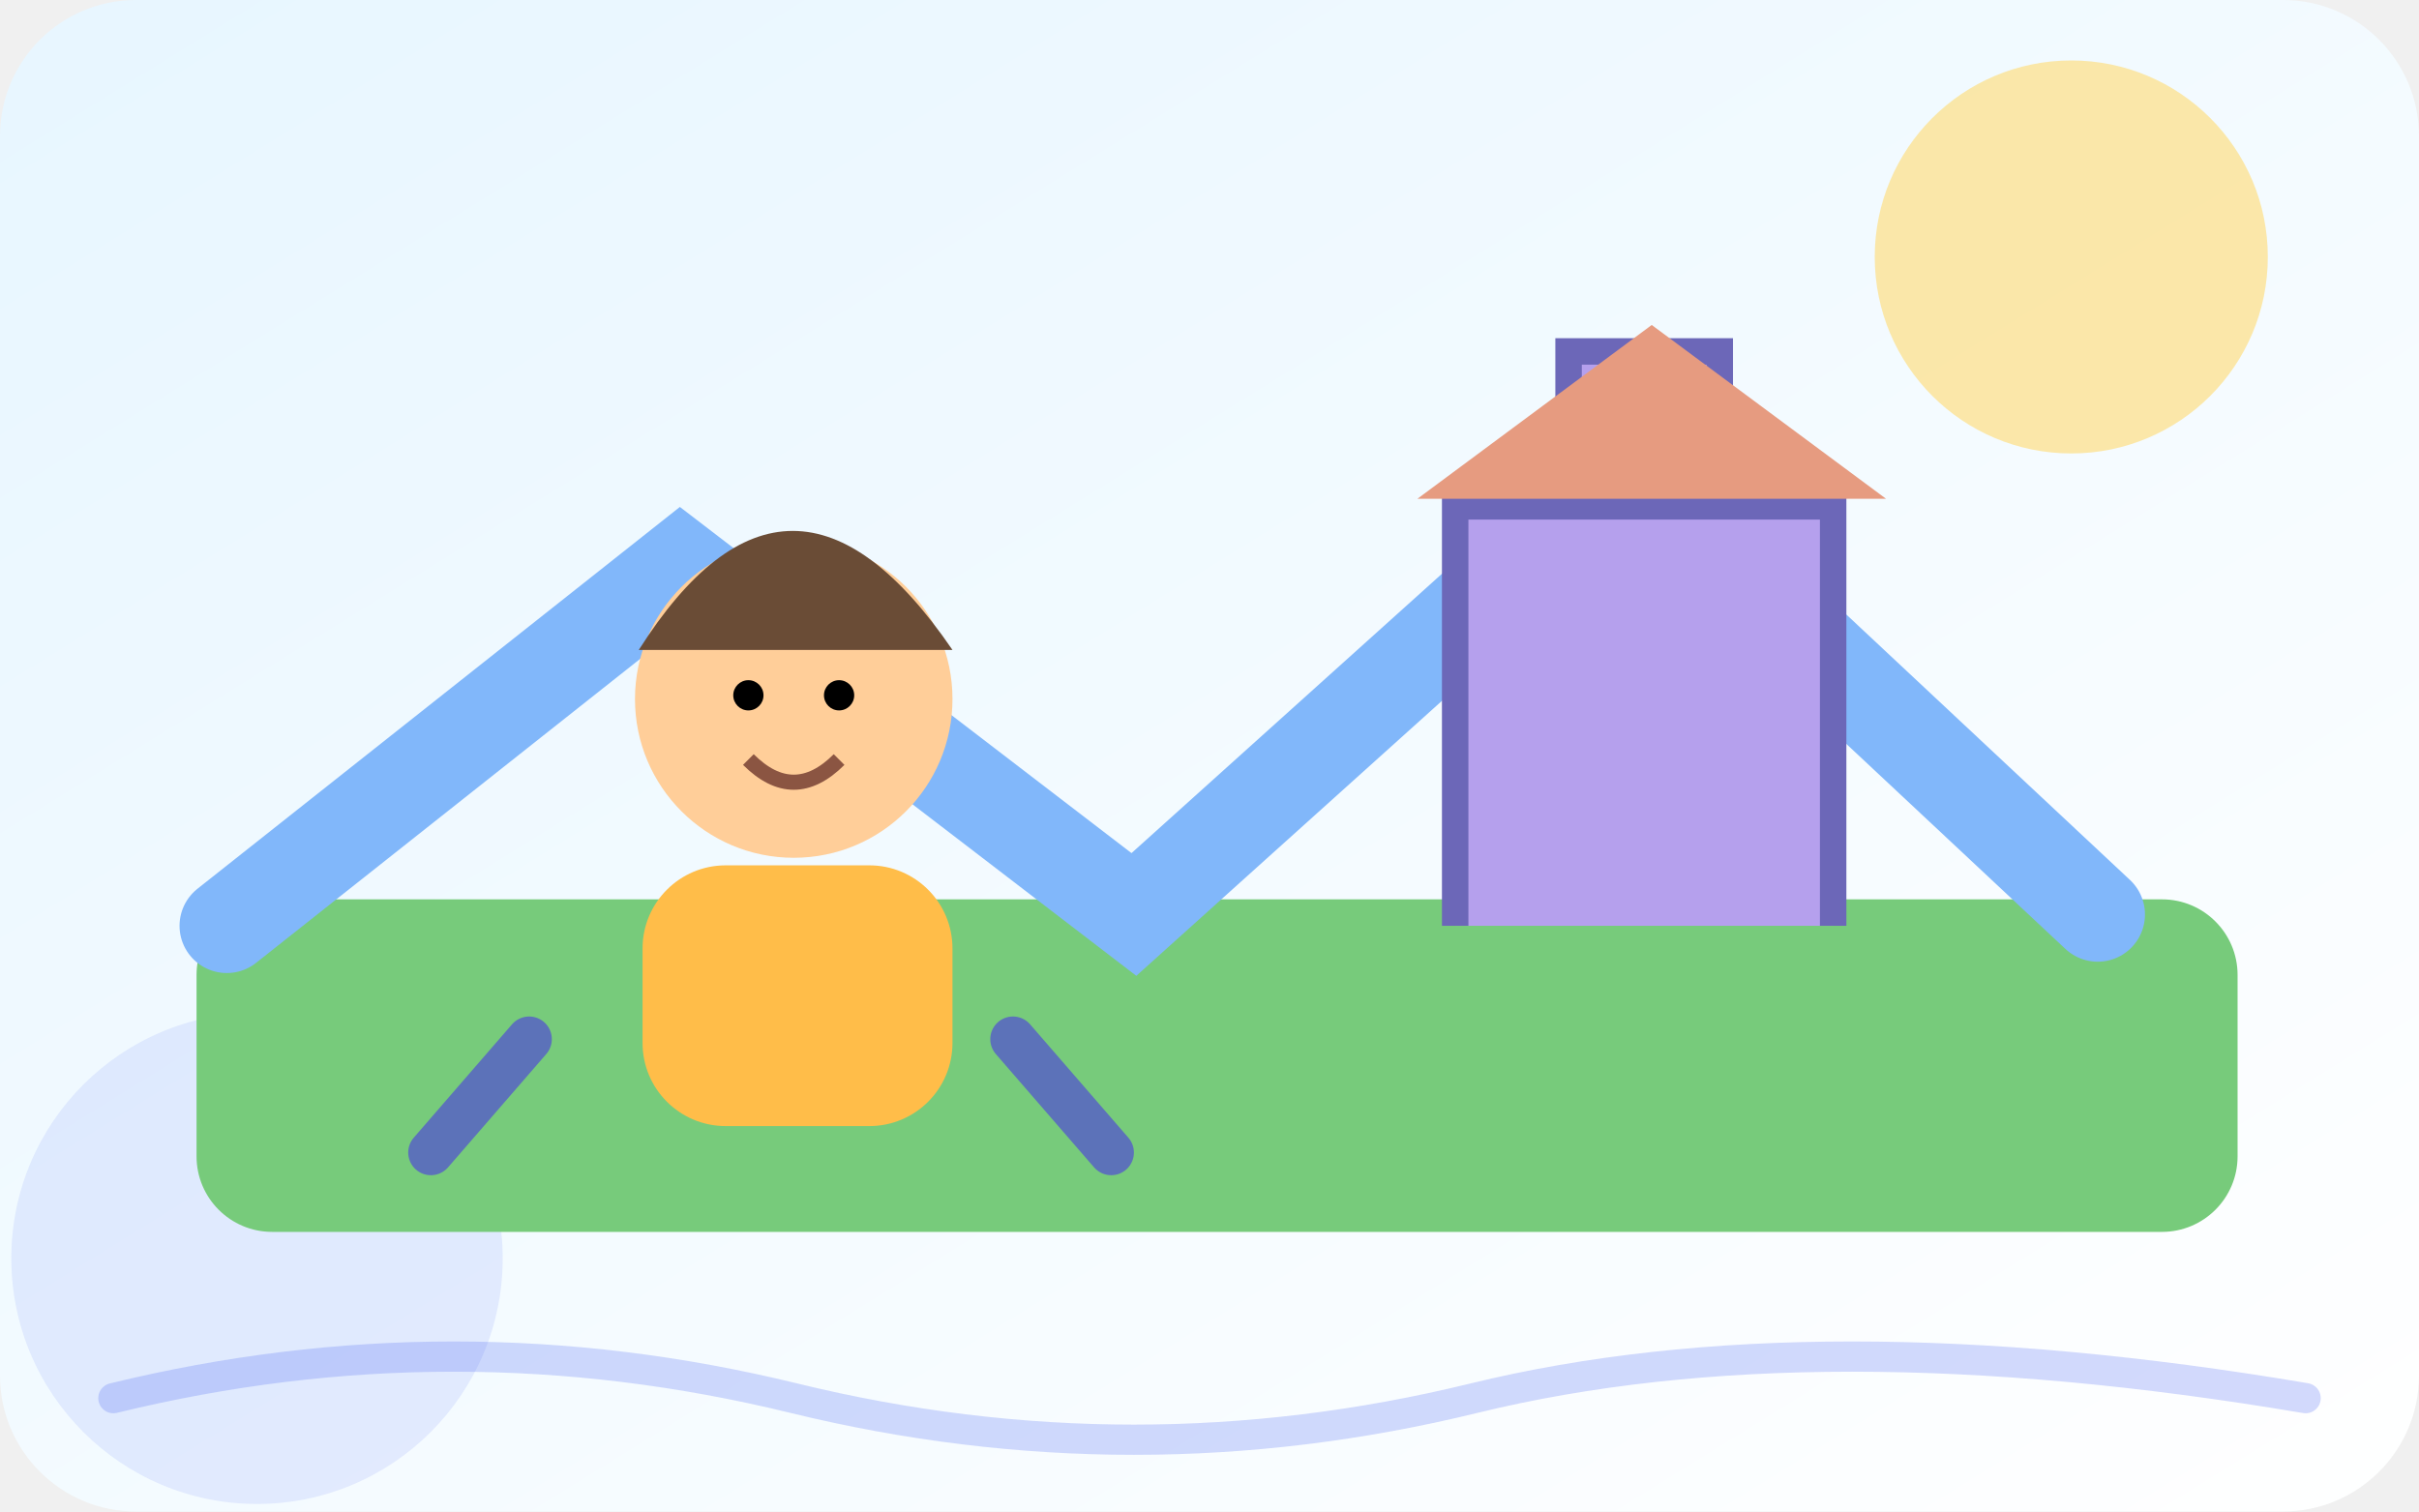
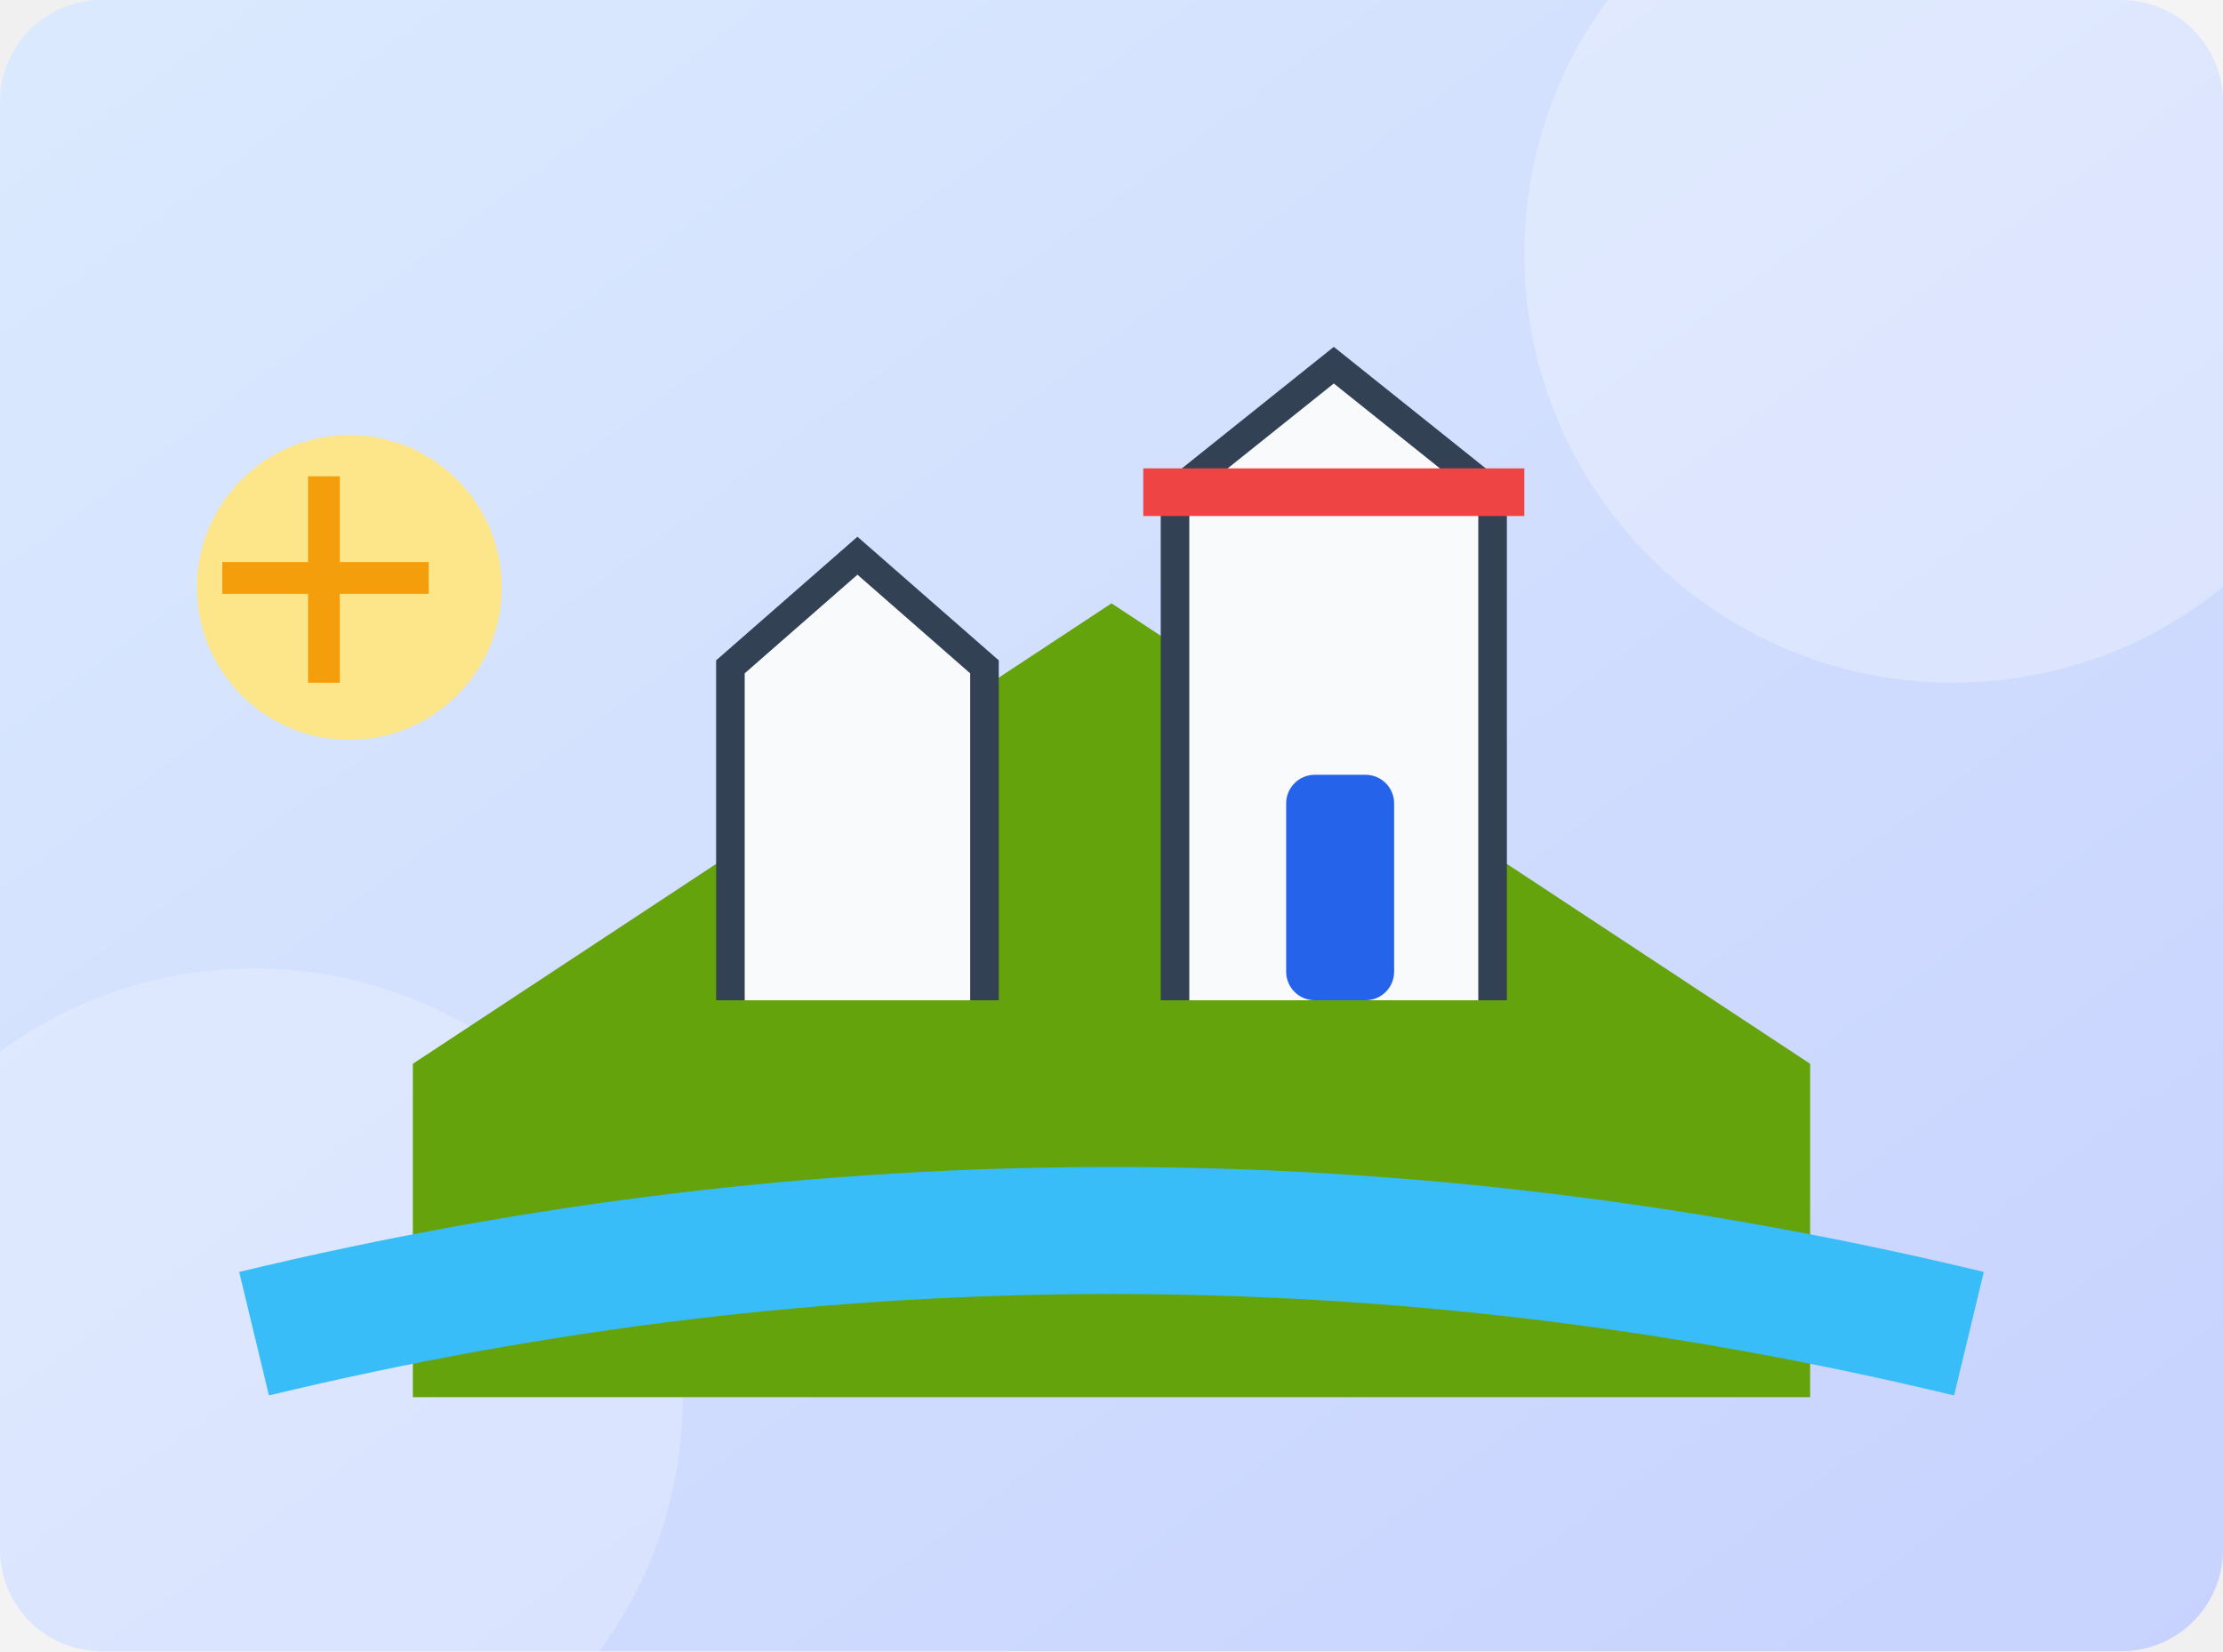
- <svg xmlns="http://www.w3.org/2000/svg" viewBox="0 0 640 400" role="img" aria-label="Ілюстрація до теми Як ШІ створює ігрові світи?">
+ <svg xmlns="http://www.w3.org/2000/svg" viewBox="0 0 700 520" role="img">
  <defs>
    <linearGradient id="bg" x2="1" y2="1">
-       <stop stop-color="#e7f6ff" />
-       <stop offset="1" stop-color="#ffffff" />
+       <stop stop-color="#dbeafe" />
+       <stop offset="1" stop-color="#c7d2fe" />
    </linearGradient>
  </defs>
-   <rect width="640" height="400" rx="36" fill="url(#bg)" />
-   <circle cx="548" cy="68" r="52" fill="#ffdb70" opacity=".6" />
-   <circle cx="68" cy="333" r="65" fill="#526cf4" opacity=".12" />
-   <rect x="52" y="238" width="540" height="88" rx="20" fill="#77cb7b" />
-   <path d="M60 245L180 150L300 242L430 125L555 242" fill="none" stroke="#81b7fa" stroke-width="25" stroke-linecap="round" />
-   <path d="M385 245V134h100v111M415 134V93h40v41" fill="#b5a0ed" stroke="#6c67b8" stroke-width="7" />
-   <path d="M375 132l62-46 62 46" fill="#e69b80" />
-   <circle cx="210" cy="185" r="42" fill="#ffce99" />
-   <path d="M169 172q40-63 83 0" fill="#6a4c36" />
-   <rect x="170" y="229" width="82" height="69" rx="22" fill="#ffbd49" />
-   <path d="M140 275l-26 30M268 275l26 30" stroke="#5c72b9" stroke-width="12" stroke-linecap="round" />
-   <circle cx="198" cy="184" r="4" />
-   <circle cx="222" cy="184" r="4" />
-   <path d="M198 201q12 12 24 0" fill="none" stroke="#8b5542" stroke-width="4" />
-   <path d="M30 370q90-22 180 0t180 0t220 0" fill="none" stroke="#526cf4" stroke-opacity=".25" stroke-width="8" stroke-linecap="round" />
+   <rect width="700" height="520" rx="32" fill="url(#bg)" />
+   <circle cx="615" cy="80" r="135" fill="white" opacity=".28" />
+   <circle cx="80" cy="440" r="135" fill="white" opacity=".22" />
+   <path d="M130 335 L350 190 L570 335 L570 440 L130 440Z" fill="#65a30d" />
+   <path d="M230 315V210L270 175L310 210V315" fill="#f9fafb" stroke="#334155" stroke-width="9" />
+   <path d="M370 315V155L420 115L470 155V315" fill="#f8fafc" stroke="#334155" stroke-width="9" />
+   <path d="M360 155H480" stroke="#ef4444" stroke-width="15" />
+   <rect x="405" y="244" width="34" height="71" rx="9" fill="#2563eb" />
+   <path d="M80 420 Q350 355 620 420" stroke="#38bdf8" stroke-width="40" fill="none" />
+   <circle cx="110" cy="185" r="48" fill="#fde68a" />
+   <path d="M102 150V215M70 182H135" stroke="#f59e0b" stroke-width="10" />
</svg>
